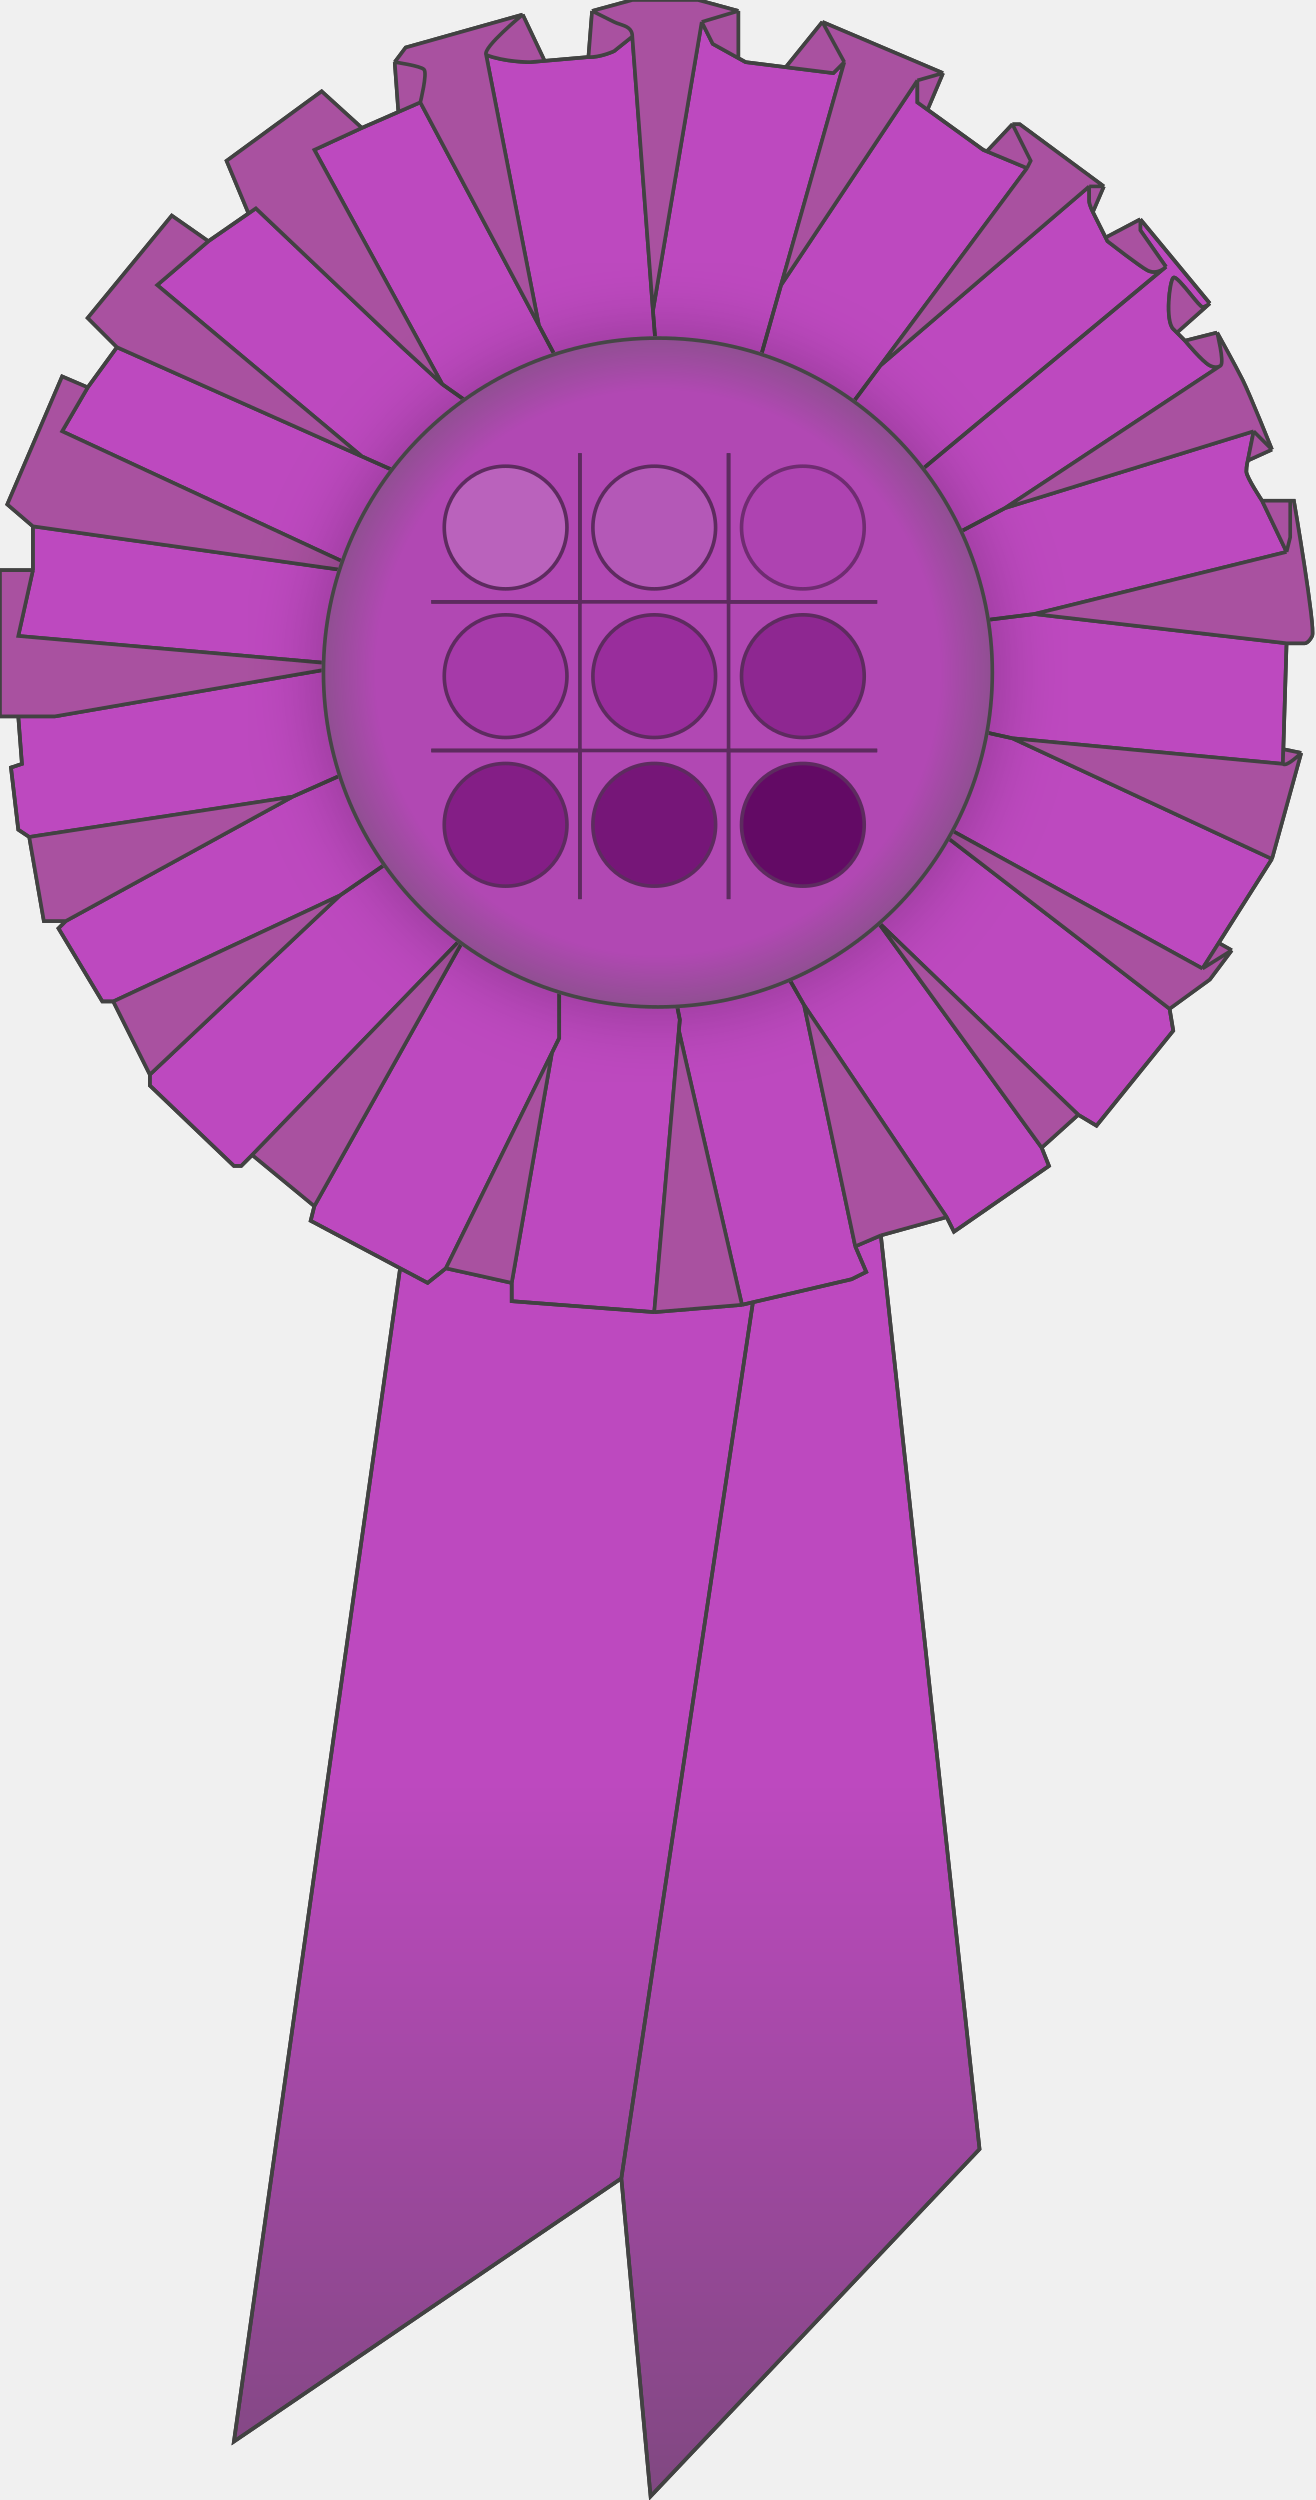
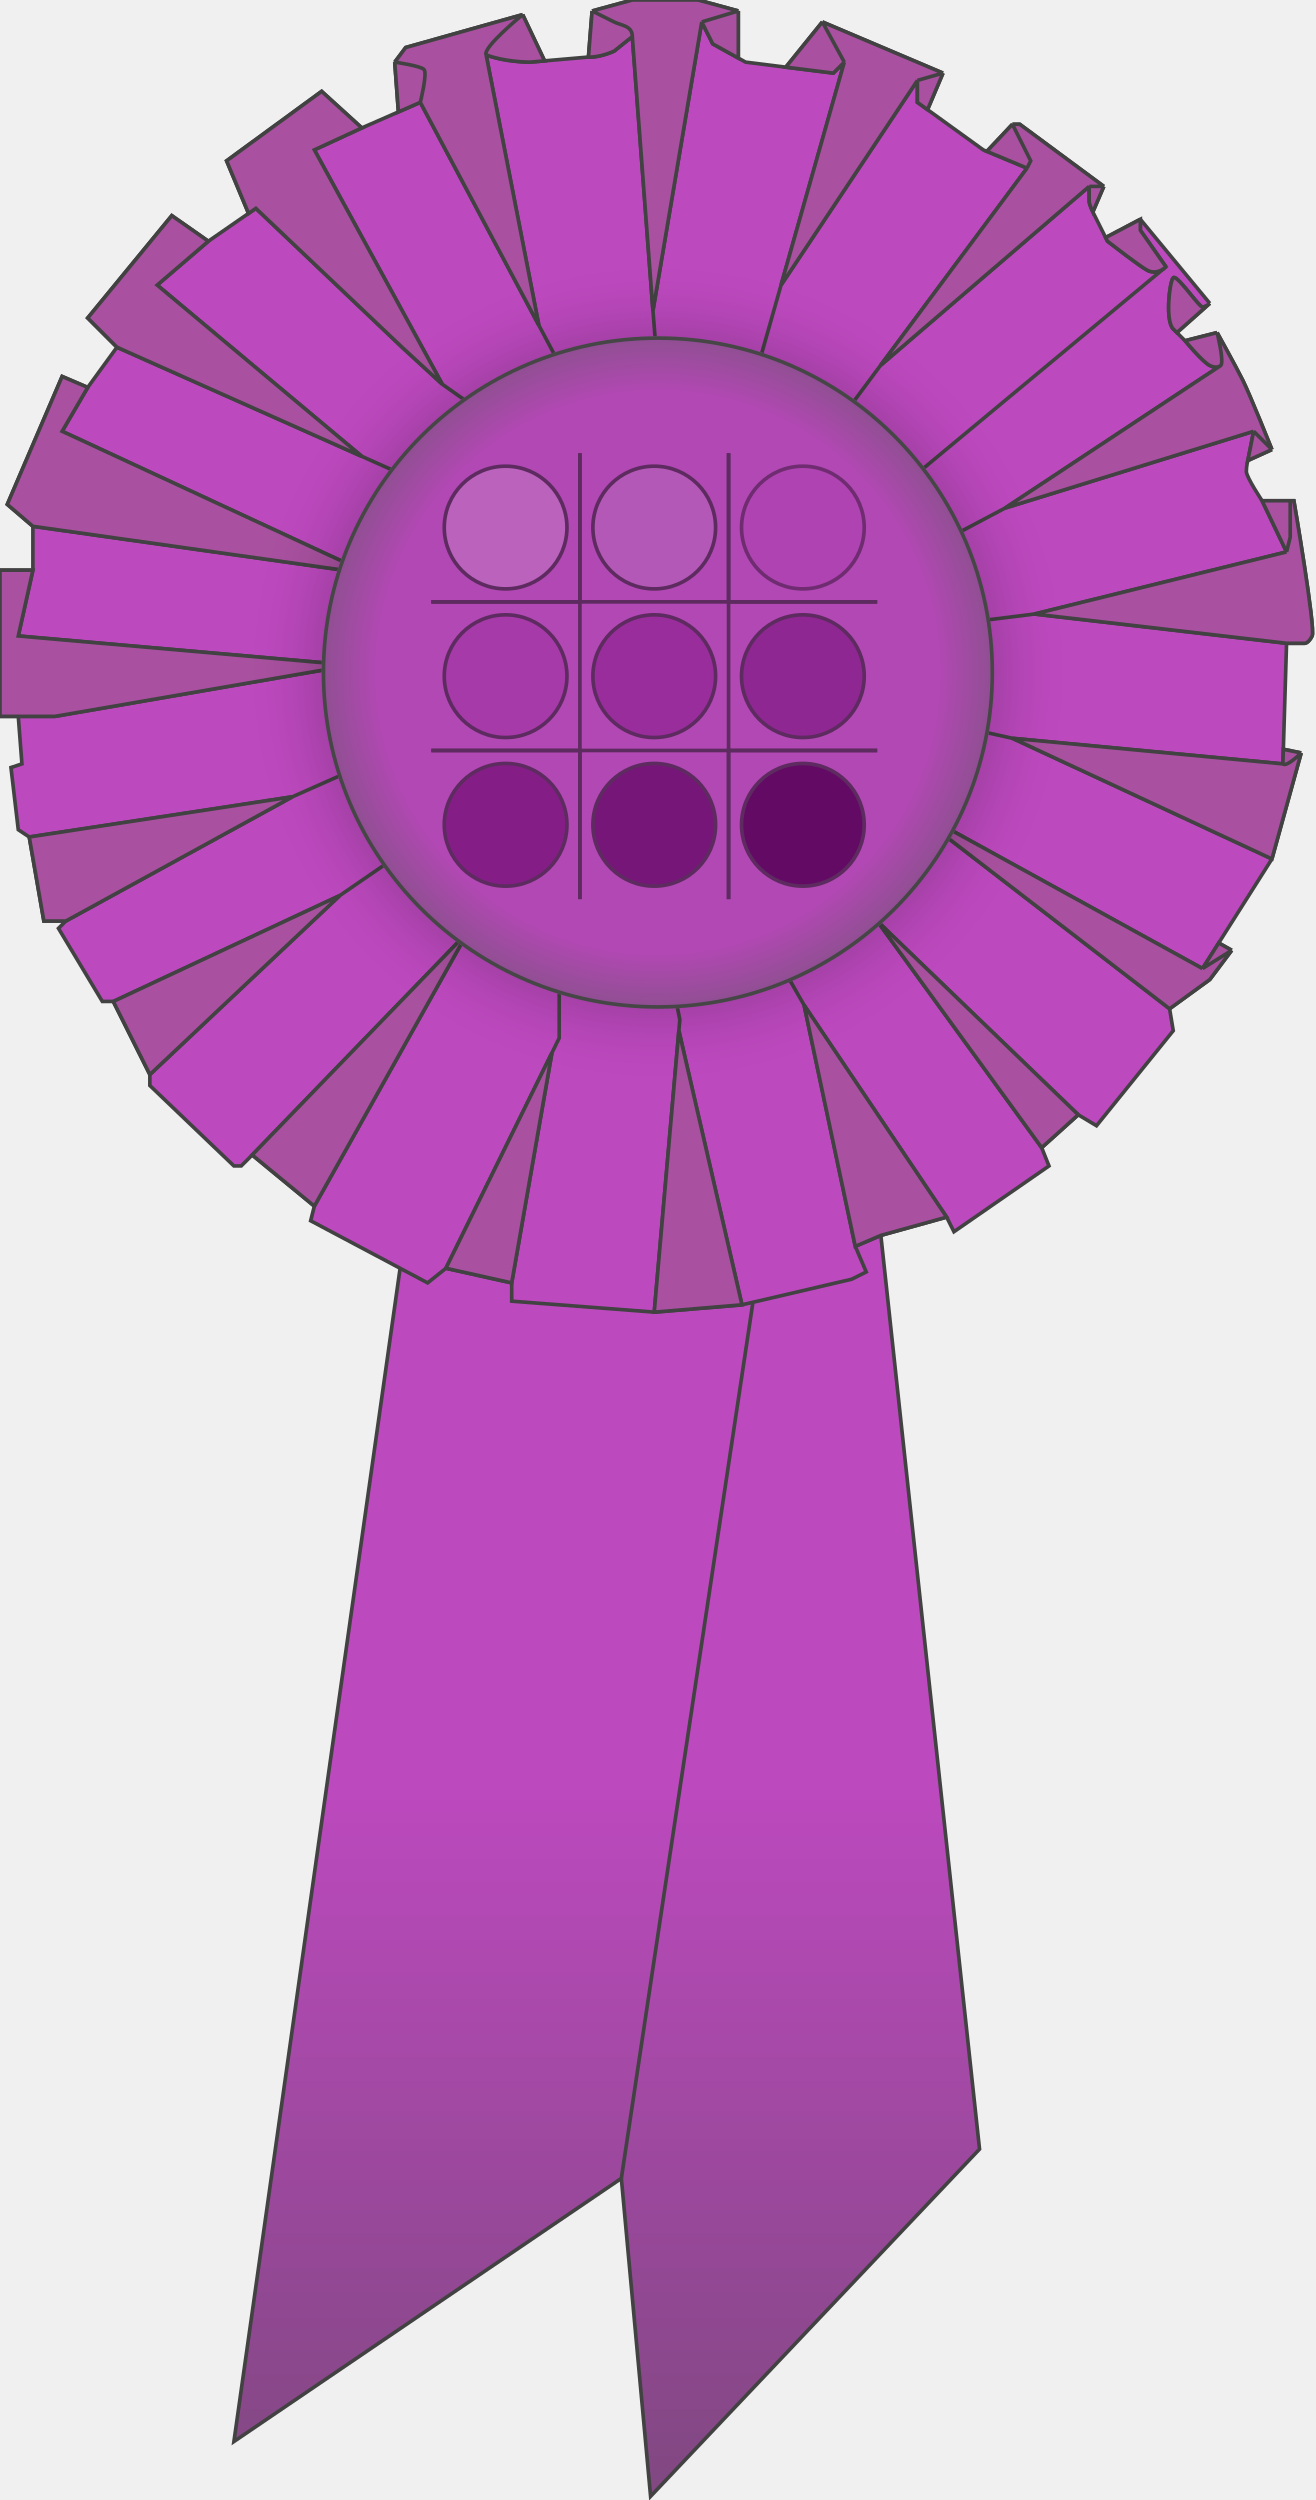
<svg xmlns="http://www.w3.org/2000/svg" width="180" height="342" viewBox="0 0 180 342" fill="none">
  <g clip-path="url(#clip0)">
    <path d="M72.5 8.5C72.5 8.5 69 8.5 66.5 7.5L73.716 44.5L78 52.559C82.484 51.486 85.135 51.2 90 51L89.323 42.5L86.5 5L84 7C84 7 82.08 7.887 80.5 7.804L74.5 8.326L72.5 8.5Z" fill="url(#paint0_linear)" style="mix-blend-mode:darken" />
    <path d="M112.5 3L115.5 8.5L106.847 39L125.5 11L129 10L112.5 3Z" fill="url(#paint1_linear)" style="mix-blend-mode:darken" />
    <path d="M118.5 174L117 170.5L110 137.5L108 134C102.169 135.86 98.785 136.547 92.5 137L93 139.5L92.869 141L101.5 178.5L103 178.15L116.5 175L118.5 174Z" fill="url(#paint2_linear)" style="mix-blend-mode:darken" />
    <path d="M14 137H15.5L46.5 122.5L54.5 117C51.781 112.49 50.543 109.873 49 105L40 109L9 126L8 127L14 137Z" fill="url(#paint3_linear)" style="mix-blend-mode:darken" />
    <path d="M120.5 169L117 170.5L118.5 174L116.5 175L103 178.15L85 298L89 341.5L134 294L120.5 169Z" fill="url(#paint4_linear)" style="mix-blend-mode:darken" />
    <path fill-rule="evenodd" clip-rule="evenodd" d="M3 104.5L2.5 98H7.5L48 91L2.5 87L4.5 78V72L50.5 78.5L8.5 59L12 53L16 47.5L49.5 62.434L21.5 39L28.5 33L34 29.192L35 28.5L55 47.5L60.5 52.559L43 20.5L49.5 17.5L54.5 15.312L57.5 14L73.716 44.5L78 52.559C82.484 51.486 85.135 51.2 90 51L89.323 42.5L96 3L97.5 6L101 7.944L102 8.5L107.5 9.188L114 10L115.5 8.5L106.847 39L125.5 11V14L126.885 15L134.5 20.5L135 20.708L140.5 23L120.443 50L149 25.5V27.5C149 28 149.5 29 149.5 29L151.25 32.5L151.5 33C151.5 33 156 36.5 157 37C157.813 37.407 158.626 37.152 159.17 36.774L159.5 36.5L156 31.5V30L165.5 41.5C165.5 41.5 165.455 41.545 165.378 41.608C165.2 41.755 164.85 42 164.5 42C164.287 42 163.62 41.184 162.887 40.285C161.898 39.074 160.787 37.713 160.5 38C160 38.5 159.37 43.87 160.5 45L161 45.5L162.113 46.613C162.113 46.613 164.5 49.5 165.5 50C166.161 50.331 166.604 50.224 166.828 50.114L137.5 69.5L171.5 59L170.7 63C170.7 63 170.5 63.718 170.5 64.5C170.5 65.282 172.652 68.5 172.652 68.5L176 75.5L141.5 84L176 88L175.561 102.5L178 103C178 103 176 105 175.5 104.5L138.5 101L174 117.5L166.717 129L168.5 130L164.5 132.5L130 113.5L129.5 114.5L160 138L160.5 141L150 154L147.5 152.5L120 126L142.5 157L143.5 159.5L130.5 168.5L129.5 166.5L110 137.5L108 134C102.169 135.86 98.785 136.547 92.5 137L93 139.5L92.869 141L89.5 179.5L101.5 178.5L103 178.15L85 298L32 334L54.735 173.5L42.5 167L43 165L64 127.5L34.5 158L33 159.5H32L20.5 148.5V147L46.5 122.5L54.5 117C51.781 112.49 50.543 109.873 49 105L40 109L4 114.5L2.5 113.5L1.5 105L3 104.5ZM166.828 50.114L167 50C167 50 166.943 50.057 166.828 50.114ZM70 175.5L61 173.5L75.5 144.032L70 175.5Z" fill="url(#paint5_linear)" style="mix-blend-mode:darken" />
    <path d="M48 91L7.5 98H2.5M48 91L2.5 87L4.5 78M48 91C48.487 86.036 49.061 83.303 50.5 78.5M48 91C47.846 96.472 47.996 99.538 49 105M4.5 78H0V98H2.5M4.5 78V72M50.5 78.5L4.5 72M50.5 78.5L8.5 59L12 53M50.5 78.5C52.901 73.561 53.982 70.404 57.5 66M4.5 72L1 69L8.5 51.5L12 53M12 53L16 47.5M57.5 66L49.5 62.434M57.5 66C61.262 61.805 63.84 60.367 67.5 57.5M16 47.5L12 43.5L23.5 29.5L28.5 33M16 47.5L49.5 62.434M28.5 33L21.5 39L49.5 62.434M28.5 33L34 29.192M67.5 57.5L60.5 52.559M67.5 57.5C71.439 55.112 73.756 54.081 78 52.559M34 29.192L35 28.5L55 47.5L60.5 52.559M34 29.192L31 22L44 12.5L49.5 17.5M49.5 17.5L43 20.5L60.5 52.559M49.5 17.5L54.5 15.312M57.5 14C57.5 14 58.5 10 58 9.5C57.5 9 54 8.5 54 8.5M57.5 14L54.5 15.312M57.5 14L73.716 44.5M78 52.559L73.716 44.5M78 52.559C82.484 51.486 85.135 51.2 90 51M54 8.5L55.5 6.5L71.5 2M54 8.5L54.5 15.312M71.5 2C71.5 2 66 6.5 66.5 7.5M71.5 2L74.5 8.326M66.5 7.5C69 8.5 72.5 8.5 72.5 8.5L74.5 8.326M66.5 7.5C69.318 21.949 73.716 44.5 73.716 44.5M66.5 7.5L73.716 44.5M86.5 5L84 7C84 7 82.08 7.887 80.5 7.804M86.5 5L89.323 42.5M86.5 5C86.5 3.875 85.656 3.594 84.812 3.312C84.531 3.219 84.25 3.125 84 3M84 3C83 2.5 81 1.5 81 1.5M84 3L81 1.5M81 1.5L86.5 0H95.5L101 1.5M81 1.5L80.5 7.804M101 1.5L96 3M101 1.5V7.944M96 3L97.5 6L101 7.944M96 3L89.323 42.5M115.5 8.5L114 10L107.5 9.188M115.5 8.5L112.5 3M115.5 8.5L106.847 39M112.5 3L129 10M112.5 3L107.5 9.188M129 10L125.5 11M129 10L126.885 15M125.5 11V14L126.885 15M125.5 11L106.847 39M140.5 23L141 22L138.5 17M140.5 23L135 20.708M140.5 23L120.443 50M138.5 17H139.5L151 25.5M138.5 17L135 20.708M151 25.5H149M151 25.5L149.5 29M149 25.5C149 25.5 149 27 149 27.5M149 25.5L120.443 50M149 25.5V27.5M149 27.5C149 28 149.5 29 149.5 29M159.5 36.5L156 31.5V30M159.5 36.5L159.17 36.774M159.5 36.5C159.407 36.593 159.296 36.687 159.17 36.774M156 30L165.5 41.5M156 30L151.25 32.5M165.5 41.5C165.5 41.5 165.455 41.545 165.378 41.608M165.5 41.5L165.378 41.608M160.5 45C159.37 43.87 160 38.5 160.5 38C160.787 37.713 161.898 39.074 162.887 40.285C163.62 41.184 164.287 42 164.5 42C164.85 42 165.2 41.755 165.378 41.608M160.5 45C161.63 46.13 161 45.5 161 45.5M160.5 45L161 45.5M167 50C167.5 49.5 166.5 45.5 166.5 45.5M167 50C167 50 166.943 50.057 166.828 50.114M167 50L166.828 50.114M166.5 45.5C166.5 45.5 169 50 170 52C171 54 174 61.5 174 61.5M166.5 45.5L162.113 46.613M174 61.5L171.5 59M174 61.5L170.7 63M171.5 59L137.5 69.5M171.5 59L170.7 63M176 75.5L176.5 73.5V68.5M176 75.5L141.5 84M176 75.5L172.652 68.5M176.5 68.5H177C177 68.5 180 86 179.5 87C179 88 178.5 88 178.5 88H176M176.5 68.5H172.652M176 88L141.5 84M176 88L175.561 102.5M175.5 104.5C176 105 178 103 178 103M175.5 104.5L138.5 101M175.5 104.5L175.561 102.5M178 103L174 117.5M178 103L175.561 102.5M174 117.5L138.5 101M174 117.5L166.717 129M164.5 132.5L168.5 130M164.5 132.5L130 113.5M164.5 132.5L166.717 129M168.5 130L165.5 134L160 138M168.5 130L166.717 129M160 138L160.5 141L150 154L147.5 152.5M160 138L129.5 114.5M147.5 152.5L142.5 157M147.5 152.5L120 126M142.5 157L143.5 159.5L130.5 168.5L129.5 166.5M142.5 157L120 126M129.5 166.5L120.5 169M129.5 166.5L110 137.5M120.5 169L117 170.5M120.5 169L134 294L89 341.5L85 298M117 170.5L118.5 174L116.5 175L103 178.15M117 170.5L110 137.5M101.5 178.5L89.5 179.5M101.5 178.5L103 178.15M101.5 178.5L92.869 141M89.5 179.5L70 178V175.5M89.5 179.5L92.869 141M70 175.5L61 173.5M70 175.5L75.5 144.032M61 173.5L58.5 175.5L54.735 173.5M61 173.5L75.5 144.032M43 165L42.5 167L54.735 173.5M43 165L34.5 158M43 165L64 127.5M34.5 158L33 159.5H32L20.5 148.5V147M34.5 158L64 127.5M20.5 147L15.5 137M20.5 147L46.5 122.5M15.5 137H14L8 127L9 126M15.5 137L46.5 122.5M9 126H6L4 114.5M9 126L40 109M4 114.5L2.5 113.5L1.5 105L3 104.5L2.5 98M4 114.5L40 109M54.735 173.5L32 334L85 298M85 298L103 178.15M40 109L49 105M49 105C50.543 109.873 51.781 112.49 54.5 117M46.5 122.5L54.5 117M54.5 117C57.791 121.701 59.831 124.057 64 127.5M64 127.5C68.728 130.958 71.472 132.574 76.5 135M76.5 135V142L75.5 144.032M76.5 135C82.754 136.257 86.257 136.672 92.5 137M92.5 137L93 139.5L92.869 141M92.5 137C98.785 136.547 102.169 135.86 108 134M110 137.5L108 134M108 134C113.233 131 115.85 129.247 120 126M120 126C124.251 122.072 126.191 119.408 129.5 114.5M129.5 114.5L130 113.5M130 113.5C132.218 108.218 133.174 105.261 134 100M138.5 101L134 100M134 100C134.532 94.225 134.442 90.943 133.5 85M133.5 85L141.5 84M133.5 85C131.904 80.708 130.949 78.301 129 74M129 74L137.5 69.5M129 74C127.354 70.899 126.298 69.15 124 66M137.5 69.5L166.828 50.114M170.7 63C170.7 63 170.5 63.718 170.5 64.5C170.5 65.282 172.652 68.5 172.652 68.5M161 45.5L162.113 46.613M161 45.5L165.378 41.608M162.113 46.613C162.113 46.613 164.5 49.5 165.5 50C166.161 50.331 166.604 50.224 166.828 50.114M149.5 29L151.25 32.5M151.25 32.5L151.5 33C151.5 33 156 36.5 157 37C157.813 37.407 158.626 37.152 159.17 36.774M126.885 15L134.5 20.5L135 20.708M101 7.944L102 8.5L107.5 9.188M74.5 8.326L80.5 7.804M90 51L89.323 42.5M90 51C95.066 51.34 97.912 51.671 103 52.559M103 52.559L106.847 39M103 52.559C107.968 54.335 110.435 55.565 114.5 58M114.5 58L120.443 50M114.5 58C118.788 60.948 120.725 62.743 124 66M124 66L159.17 36.774" stroke="#424242" stroke-width="0.5" />
    <path d="M35 28.5L55 47.5L60.5 52.559L43 20.5L49.5 17.5L44 12.5L31 22L34 29.192L35 28.5Z" fill="#A951A0" />
    <path d="M58 9.5C58.5 10 57.5 14 57.5 14L73.716 44.5L66.5 7.5C66 6.5 71.5 2 71.5 2L55.5 6.5L54 8.5C54 8.5 57.5 9 58 9.5Z" fill="#A951A0" />
    <path d="M81 1.5L84 3C84.25 3.125 84.531 3.219 84.812 3.312C85.656 3.594 86.5 3.875 86.5 5L89.323 42.5L96 3L101 1.5L95.5 0H86.5L81 1.5Z" fill="#A951A0" />
    <path d="M112.5 3L115.5 8.5L106.847 39L125.5 11L129 10L112.5 3Z" fill="#A951A0" />
    <path d="M141 22L140.5 23L120.443 50L149 25.5H151L139.5 17H138.5L141 22Z" fill="#A951A0" />
    <path d="M166.5 45.5C166.5 45.5 167.5 49.5 167 50C167 50 166.943 50.057 166.828 50.114L137.5 69.5L171.5 59L174 61.5C174 61.5 171 54 170 52C169 50 166.5 45.5 166.5 45.5Z" fill="#A951A0" />
    <path d="M176.5 73.5L176 75.5L141.5 84L176 88H178.5C178.5 88 179 88 179.5 87C180 86 177 68.5 177 68.5H176.5V73.5Z" fill="#A951A0" />
    <path d="M178 103C178 103 176 105 175.5 104.5L138.5 101L174 117.5L178 103Z" fill="#A951A0" />
    <path d="M168.5 130L164.5 132.5L130 113.5L129.5 114.5L160 138L165.5 134L168.5 130Z" fill="#A951A0" />
    <path d="M142.5 157L147.5 152.5L120 126L142.5 157Z" fill="#A951A0" />
    <path d="M120.5 169L129.5 166.5L110 137.5L117 170.5L120.5 169Z" fill="#A951A0" />
    <path d="M89.5 179.5L101.5 178.5L92.869 141L89.5 179.5Z" fill="#A951A0" />
    <path d="M61 173.5L70 175.5L75.5 144.032L61 173.5Z" fill="#A951A0" />
    <path d="M34.5 158L43 165L64 127.5L34.5 158Z" fill="#A951A0" />
    <path d="M15.5 137L20.5 147L46.5 122.5L15.5 137Z" fill="#A951A0" />
    <path d="M6 126H9L40 109L4 114.5L6 126Z" fill="#A951A0" />
-     <path d="M0 78V98H2.5H7.5L48 91L2.5 87L4.5 78H0Z" fill="#A951A0" />
+     <path d="M0 78V98H7.5L48 91L2.5 87L4.5 78H0Z" fill="#A951A0" />
    <path d="M4.5 72L50.5 78.5L8.5 59L12 53L8.5 51.5L1 69L4.5 72Z" fill="#A951A0" />
    <path d="M12 43.5L16 47.5L49.5 62.434L21.5 39L28.5 33L23.5 29.5L12 43.5Z" fill="#A951A0" />
    <path fill-rule="evenodd" clip-rule="evenodd" d="M57.5 14C57.5 14 58.5 10 58 9.5C57.5 9 54 8.5 54 8.5L54.5 15.312L57.5 14ZM97.5 6L96 3L101 1.5V7.944L97.5 6ZM114 10L107.5 9.188L112.5 3L115.5 8.5L114 10ZM140.5 23L141 22L138.5 17L135 20.708L140.5 23ZM126.885 15L129 10L125.5 11V14L126.885 15ZM149 27.5V25.5H151L149.5 29C149.5 29 149 28 149 27.5ZM151.5 33L151.25 32.5L156 30V31.5L159.5 36.5C159.407 36.593 159.296 36.687 159.17 36.774C158.626 37.152 157.813 37.407 157 37C156 36.5 151.5 33 151.5 33ZM166.828 50.114C166.943 50.057 167 50 167 50C167.5 49.5 166.5 45.5 166.5 45.5L162.113 46.613C162.113 46.613 164.5 49.5 165.5 50C166.161 50.331 166.604 50.224 166.828 50.114ZM161 45.5L165.378 41.608C165.455 41.545 165.5 41.5 165.5 41.5L165.378 41.608C165.2 41.755 164.85 42 164.5 42C164.287 42 163.62 41.184 162.887 40.285C161.898 39.074 160.787 37.713 160.5 38C160 38.5 159.37 43.87 160.5 45L161 45.5ZM170.7 63L171.5 59L174 61.5L170.7 63ZM176.5 73.5L176 75.5L172.652 68.5H176.5V73.5ZM175.5 104.5C176 105 178 103 178 103L175.561 102.5L175.5 104.5ZM164.5 132.5L166.717 129L168.5 130L164.5 132.5ZM66.5 7.5C66 6.5 71.5 2 71.5 2L74.5 8.326L72.5 8.5C72.5 8.5 69 8.5 66.5 7.5ZM81 1.5L80.5 7.804C82.08 7.887 84 7 84 7L86.5 5C86.5 3.875 85.656 3.594 84.812 3.312C84.531 3.219 84.25 3.125 84 3L81 1.5Z" fill="#A951A0" />
-     <path d="M48 91L7.5 98H2.5M48 91L2.5 87L4.5 78M48 91C48.487 86.036 49.061 83.303 50.5 78.5M48 91C47.846 96.472 47.996 99.538 49 105M4.5 78H0V98H2.5M4.5 78V72M50.5 78.5L4.5 72M50.5 78.5L8.5 59L12 53M50.5 78.5C51.002 77.468 51.446 76.513 51.867 75.609C53.459 72.187 54.717 69.484 57.5 66M4.5 72L1 69L8.5 51.5L12 53M12 53L16 47.5M57.5 66L49.5 62.434M57.5 66C60.321 62.855 62.475 61.26 64.92 59.45C65.736 58.846 66.584 58.218 67.5 57.5M16 47.5L12 43.5L23.5 29.5L28.5 33M16 47.5L49.5 62.434M28.5 33L21.5 39L49.5 62.434M28.5 33L34 29.192M67.5 57.5L60.5 52.559M67.5 57.5C71.439 55.112 73.756 54.081 78 52.559M34 29.192L35 28.5L55 47.5L60.5 52.559M34 29.192L31 22L44 12.5L49.5 17.5M49.5 17.5L43 20.5L60.5 52.559M49.5 17.5L54.5 15.312M57.5 14C57.5 14 58.5 10 58 9.5C57.5 9 54 8.5 54 8.5M57.5 14L54.5 15.312M57.5 14L73.716 44.5M78 52.559L73.716 44.5M78 52.559C82.484 51.486 85.135 51.2 90 51M54 8.5L55.5 6.5L71.5 2M54 8.5L54.5 15.312M71.5 2C71.5 2 66 6.5 66.5 7.5M71.5 2L74.5 8.326M66.5 7.5C69 8.5 72.5 8.5 72.5 8.5L74.5 8.326M66.5 7.5C69.318 21.949 73.716 44.5 73.716 44.5M66.5 7.5L73.716 44.5M86.5 5L84 7C84 7 82.08 7.887 80.5 7.804M86.5 5L89.323 42.5M86.5 5C86.5 3.875 85.656 3.594 84.812 3.312C84.531 3.219 84.25 3.125 84 3M84 3C83 2.5 81 1.5 81 1.5M84 3L81 1.5M81 1.5L86.5 0H95.5L101 1.5M81 1.5L80.5 7.804M101 1.5L96 3M101 1.5V7.944M96 3L97.5 6L101 7.944M96 3L89.323 42.5M115.5 8.5L114 10L107.5 9.188M115.5 8.5L112.5 3M115.5 8.5L106.847 39M112.5 3L129 10M112.5 3L107.5 9.188M129 10L125.5 11M129 10L126.885 15M125.5 11V14L126.885 15M125.5 11L106.847 39M140.5 23L141 22L138.5 17M140.5 23L135 20.708M140.5 23L120.443 50M138.5 17H139.5L151 25.5M138.5 17L135 20.708M151 25.5H149M151 25.5L149.5 29M149 25.5C149 25.5 149 27 149 27.5M149 25.5L120.443 50M149 25.5V27.5M149 27.5C149 28 149.5 29 149.5 29M159.5 36.5L156 31.5V30M159.5 36.5C159.407 36.593 159.296 36.687 159.17 36.774M159.5 36.5L159.17 36.774M156 30L165.5 41.5M156 30L151.25 32.5M165.5 41.5C165.5 41.5 165.455 41.545 165.378 41.608M165.5 41.5L165.378 41.608M160.5 45C159.37 43.87 160 38.5 160.5 38C160.787 37.713 161.898 39.074 162.887 40.285C163.62 41.184 164.287 42 164.5 42C164.85 42 165.2 41.755 165.378 41.608M160.5 45C161.63 46.13 161 45.5 161 45.5M160.5 45L161 45.5M167 50C167.5 49.5 166.5 45.5 166.5 45.5M167 50C167 50 166.943 50.057 166.828 50.114M167 50L166.828 50.114M166.5 45.5C166.5 45.5 169 50 170 52C171 54 174 61.5 174 61.5M166.5 45.5L162.113 46.613M174 61.5L171.5 59M174 61.5L170.7 63M171.5 59L137.5 69.5M171.5 59L170.7 63M176 75.5L176.5 73.5V68.5M176 75.5L141.5 84M176 75.5L172.652 68.5M176.5 68.5H177C177 68.5 180 86 179.5 87C179 88 178.5 88 178.5 88H176M176.5 68.5H172.652M176 88L141.5 84M176 88L175.561 102.5M175.5 104.5C176 105 178 103 178 103M175.5 104.5L138.5 101M175.5 104.5L175.561 102.5M178 103L174 117.5M178 103L175.561 102.5M174 117.5L138.5 101M174 117.5L166.717 129M164.5 132.5L168.5 130M164.5 132.5L130 113.5M164.5 132.5L166.717 129M168.5 130L165.5 134L160 138M168.5 130L166.717 129M160 138L160.5 141L150 154L147.5 152.5M160 138L129.5 114.5M147.5 152.5L142.5 157M147.5 152.5L120 126M142.5 157L143.5 159.5L130.5 168.5L129.5 166.5M142.5 157L120 126M129.5 166.5L120.5 169M129.5 166.5L110 137.5M120.5 169L117 170.5M120.5 169L134 294L89 341.5L85 298M117 170.5L118.5 174L116.5 175L103 178.15M117 170.5L110 137.5M101.5 178.5L89.5 179.5M101.5 178.5L103 178.15M101.5 178.5L92.869 141M89.5 179.5L70 178V175.5M89.5 179.5L92.869 141M70 175.5L61 173.5M70 175.5L75.5 144.032M61 173.5L58.5 175.5L54.735 173.5M61 173.5L75.5 144.032M43 165L42.5 167L54.735 173.5M43 165L34.5 158M43 165L64 127.5M34.5 158L33 159.5H32L20.5 148.5V147M34.5 158L64 127.5M20.5 147L15.5 137M20.5 147L46.5 122.5M15.5 137H14L8 127L9 126M15.5 137L46.5 122.5M9 126H6L4 114.5M9 126L40 109M4 114.5L2.5 113.5L1.5 105L3 104.5L2.5 98M4 114.5L40 109M54.735 173.5L32 334L85 298M85 298L103 178.15M40 109L49 105M49 105C50.543 109.873 51.781 112.49 54.5 117M46.5 122.5L54.5 117M54.5 117C57.791 121.701 59.831 124.057 64 127.5M64 127.5C68.728 130.958 71.472 132.574 76.5 135M76.5 135V142L75.5 144.032M76.5 135C82.754 136.257 86.257 136.672 92.5 137M92.5 137L93 139.5L92.869 141M92.5 137C98.785 136.547 102.169 135.86 108 134M110 137.5L108 134M108 134C113.233 131 115.85 129.247 120 126M120 126C124.251 122.072 126.191 119.408 129.5 114.5M129.5 114.5L130 113.5M130 113.5C132.218 108.218 133.174 105.261 134 100M138.5 101L134 100M134 100C134.532 94.225 134.442 90.943 133.5 85M133.5 85L141.5 84M133.5 85C131.904 80.708 130.949 78.301 129 74M129 74L137.5 69.5M129 74C127.354 70.899 126.298 69.15 124 66M137.5 69.5L166.828 50.114M170.7 63C170.7 63 170.5 63.718 170.5 64.5C170.5 65.282 172.652 68.5 172.652 68.5M161 45.5L162.113 46.613M161 45.5L165.378 41.608M162.113 46.613C162.113 46.613 164.5 49.5 165.5 50C166.161 50.331 166.604 50.224 166.828 50.114M149.5 29L151.25 32.5M151.25 32.5L151.5 33C151.5 33 156 36.5 157 37C157.813 37.407 158.626 37.152 159.17 36.774M126.885 15L134.5 20.5L135 20.708M101 7.944L102 8.5L107.5 9.188M74.5 8.326L80.5 7.804M90 51L89.323 42.5M90 51C95.066 51.34 97.912 51.671 103 52.559M103 52.559L106.847 39M103 52.559C107.968 54.335 110.435 55.565 114.5 58M114.5 58L120.443 50M114.5 58C118.788 60.948 120.725 62.743 124 66M124 66L159.17 36.774" stroke="#424242" stroke-width="0.5" />
+     <path d="M57.5 14C57.5 14 58.5 10 58 9.5C57.5 9 54 8.5 54 8.5M57.5 14L73.716 44.5L66.5 7.5M57.5 14L54.5 15.312L54 8.5M66.5 7.5C66 6.5 71.5 2 71.5 2M66.5 7.5C69 8.5 72.5 8.5 72.5 8.5L74.5 8.326L71.5 2M71.5 2L55.5 6.5L54 8.5M81 1.5L84 3C84.25 3.125 84.531 3.219 84.812 3.312C85.656 3.594 86.5 3.875 86.5 5M81 1.5L86.5 0H95.5L101 1.5M81 1.5L80.5 7.804C82.08 7.887 84 7 84 7L86.5 5M86.5 5L89.323 42.5L96 3M96 3L101 1.5M96 3L97.5 6L101 7.944V1.5M112.5 3L115.5 8.5M112.5 3L129 10M112.5 3L107.5 9.188L114 10L115.5 8.5M115.5 8.5L106.847 39L125.5 11M125.5 11L129 10M125.5 11V14L126.885 15L129 10M140.5 23L141 22L138.5 17M140.5 23L120.443 50L149 25.5M140.5 23L135 20.708L138.5 17M149 25.5H151M149 25.5V27.5C149 28 149.5 29 149.5 29L151 25.5M151 25.5L139.5 17H138.5M166.5 45.5C166.5 45.5 167.5 49.5 167 50C167 50 166.943 50.057 166.828 50.114M166.5 45.5C166.5 45.5 169 50 170 52C171 54 174 61.5 174 61.5M166.5 45.5L162.113 46.613C162.113 46.613 164.5 49.5 165.5 50C166.161 50.331 166.604 50.224 166.828 50.114M166.828 50.114L137.5 69.5L171.5 59M171.5 59L174 61.5M171.5 59L170.7 63L174 61.5M176 75.5L176.5 73.5V68.5M176 75.5L141.5 84L176 88H178.5C178.5 88 179 88 179.5 87C180 86 177 68.5 177 68.5H176.5M176 75.5L172.652 68.5H176.5M178 103C178 103 176 105 175.5 104.5M178 103L174 117.5L138.5 101L175.5 104.5M178 103L175.561 102.5L175.5 104.5M168.5 130L164.5 132.5M168.5 130L165.5 134L160 138L129.5 114.5L130 113.5L164.5 132.5M168.5 130L166.717 129L164.5 132.5M165.378 41.608L161 45.5L160.5 45C159.37 43.87 160 38.5 160.5 38C160.787 37.713 161.898 39.074 162.887 40.285C163.62 41.184 164.287 42 164.5 42C164.85 42 165.2 41.755 165.378 41.608ZM165.378 41.608C165.455 41.545 165.5 41.5 165.5 41.5L165.378 41.608ZM35 28.5L55 47.5L60.5 52.559L43 20.5L49.5 17.5L44 12.5L31 22L34 29.192L35 28.5ZM142.5 157L147.5 152.5L120 126L142.5 157ZM120.5 169L129.5 166.5L110 137.5L117 170.5L120.5 169ZM89.5 179.5L101.5 178.5L92.869 141L89.5 179.5ZM61 173.5L70 175.5L75.5 144.032L61 173.5ZM34.5 158L43 165L64 127.5L34.5 158ZM15.5 137L20.5 147L46.5 122.5L15.5 137ZM6 126H9L40 109L4 114.5L6 126ZM0 78V98H7.5L48 91L2.5 87L4.5 78H0ZM4.5 72L50.5 78.5L8.5 59L12 53L8.5 51.5L1 69L4.5 72ZM12 43.5L16 47.5L49.5 62.434L21.5 39L28.5 33L23.5 29.5L12 43.5ZM151.5 33L151.25 32.5L156 30V31.5L159.5 36.5C159.407 36.593 159.296 36.687 159.17 36.774C158.626 37.152 157.813 37.407 157 37C156 36.5 151.5 33 151.5 33Z" stroke="#424242" stroke-width="0.5" />
    <g filter="url(#filter0_d)">
      <circle cx="90" cy="92" r="46" fill="url(#paint6_radial)" />
      <circle cx="90" cy="92" r="45.75" stroke="#464646" stroke-width="0.5" />
    </g>
    <path d="M79.333 62V82.333H59" stroke="#5D2B5F" stroke-width="0.5" />
    <path d="M59 82.333H79.333V102.667H59" stroke="#5D2B5F" stroke-width="0.5" />
    <path d="M59 102.667H79.333V123" stroke="#5D2B5F" stroke-width="0.5" />
    <path d="M79.333 62V82.333H99.667V62" stroke="#5D2B5F" stroke-width="0.5" />
    <path d="M99.667 123V102.667H79.333V123" stroke="#5D2B5F" stroke-width="0.5" />
    <path d="M99.667 62V82.333H120" stroke="#5D2B5F" stroke-width="0.5" />
    <path d="M120 82.333H99.667V102.667H120" stroke="#5D2B5F" stroke-width="0.5" />
    <path d="M120 102.667H99.667V123" stroke="#5D2B5F" stroke-width="0.5" />
    <circle cx="69.167" cy="72.167" r="8.392" fill="#BA62BC" stroke="#5D2B5F" stroke-width="0.5" />
    <circle cx="69.167" cy="92.5" r="8.392" fill="#A63AA9" stroke="#5D2B5F" stroke-width="0.5" />
    <circle cx="69.167" cy="112.833" r="8.392" fill="#841E86" stroke="#5D2B5F" stroke-width="0.5" />
    <circle cx="89.5" cy="72.167" r="8.392" fill="#B458B7" stroke="#5D2B5F" stroke-width="0.5" />
    <circle cx="89.5" cy="92.5" r="8.392" fill="#992D9C" stroke="#5D2B5F" stroke-width="0.5" />
    <circle cx="89.5" cy="112.833" r="8.392" fill="#761678" stroke="#5D2B5F" stroke-width="0.5" />
    <circle cx="109.833" cy="72.167" r="8.392" fill="#AE43B1" stroke="#6F2C71" stroke-width="0.5" />
    <circle cx="109.833" cy="92.5" r="8.392" fill="#8E2791" stroke="#5D2B5F" stroke-width="0.5" />
    <circle cx="109.833" cy="112.833" r="8.392" fill="#630A65" stroke="#5D2B5F" stroke-width="0.5" />
  </g>
  <defs>
    <filter id="filter0_d" x="34" y="36" width="112" height="112" filterUnits="userSpaceOnUse" color-interpolation-filters="sRGB">
      <feFlood flood-opacity="0" result="BackgroundImageFix" />
      <feColorMatrix in="SourceAlpha" type="matrix" values="0 0 0 0 0 0 0 0 0 0 0 0 0 0 0 0 0 0 127 0" />
      <feOffset />
      <feGaussianBlur stdDeviation="5" />
      <feColorMatrix type="matrix" values="0 0 0 0 0 0 0 0 0 0 0 0 0 0 0 0 0 0 0.25 0" />
      <feBlend mode="normal" in2="BackgroundImageFix" result="effect1_dropShadow" />
      <feBlend mode="normal" in="SourceGraphic" in2="effect1_dropShadow" result="shape" />
    </filter>
    <linearGradient id="paint0_linear" x1="89.778" y1="0" x2="89.778" y2="341.5" gradientUnits="userSpaceOnUse">
      <stop offset="0.714" stop-color="#BD49BF" />
      <stop offset="1" stop-color="#804881" />
    </linearGradient>
    <linearGradient id="paint1_linear" x1="89.778" y1="0" x2="89.778" y2="341.5" gradientUnits="userSpaceOnUse">
      <stop offset="0.714" stop-color="#BD49BF" />
      <stop offset="1" stop-color="#804881" />
    </linearGradient>
    <linearGradient id="paint2_linear" x1="89.778" y1="0" x2="89.778" y2="341.5" gradientUnits="userSpaceOnUse">
      <stop offset="0.714" stop-color="#BD49BF" />
      <stop offset="1" stop-color="#804881" />
    </linearGradient>
    <linearGradient id="paint3_linear" x1="89.778" y1="0" x2="89.778" y2="341.5" gradientUnits="userSpaceOnUse">
      <stop offset="0.714" stop-color="#BD49BF" />
      <stop offset="1" stop-color="#804881" />
    </linearGradient>
    <linearGradient id="paint4_linear" x1="89.778" y1="0" x2="89.778" y2="341.5" gradientUnits="userSpaceOnUse">
      <stop offset="0.714" stop-color="#BD49BF" />
      <stop offset="1" stop-color="#804881" />
    </linearGradient>
    <linearGradient id="paint5_linear" x1="89.778" y1="0" x2="89.778" y2="341.5" gradientUnits="userSpaceOnUse">
      <stop offset="0.714" stop-color="#BD49BF" />
      <stop offset="1" stop-color="#804881" />
    </linearGradient>
    <radialGradient id="paint6_radial" cx="0" cy="0" r="1" gradientUnits="userSpaceOnUse" gradientTransform="translate(90 92) rotate(90) scale(46)">
      <stop offset="0.839" stop-color="#B148B3" />
      <stop offset="1" stop-color="#8F4F91" />
    </radialGradient>
    <clipPath id="clip0">
      <rect width="180" height="342" fill="white" />
    </clipPath>
  </defs>
</svg>
